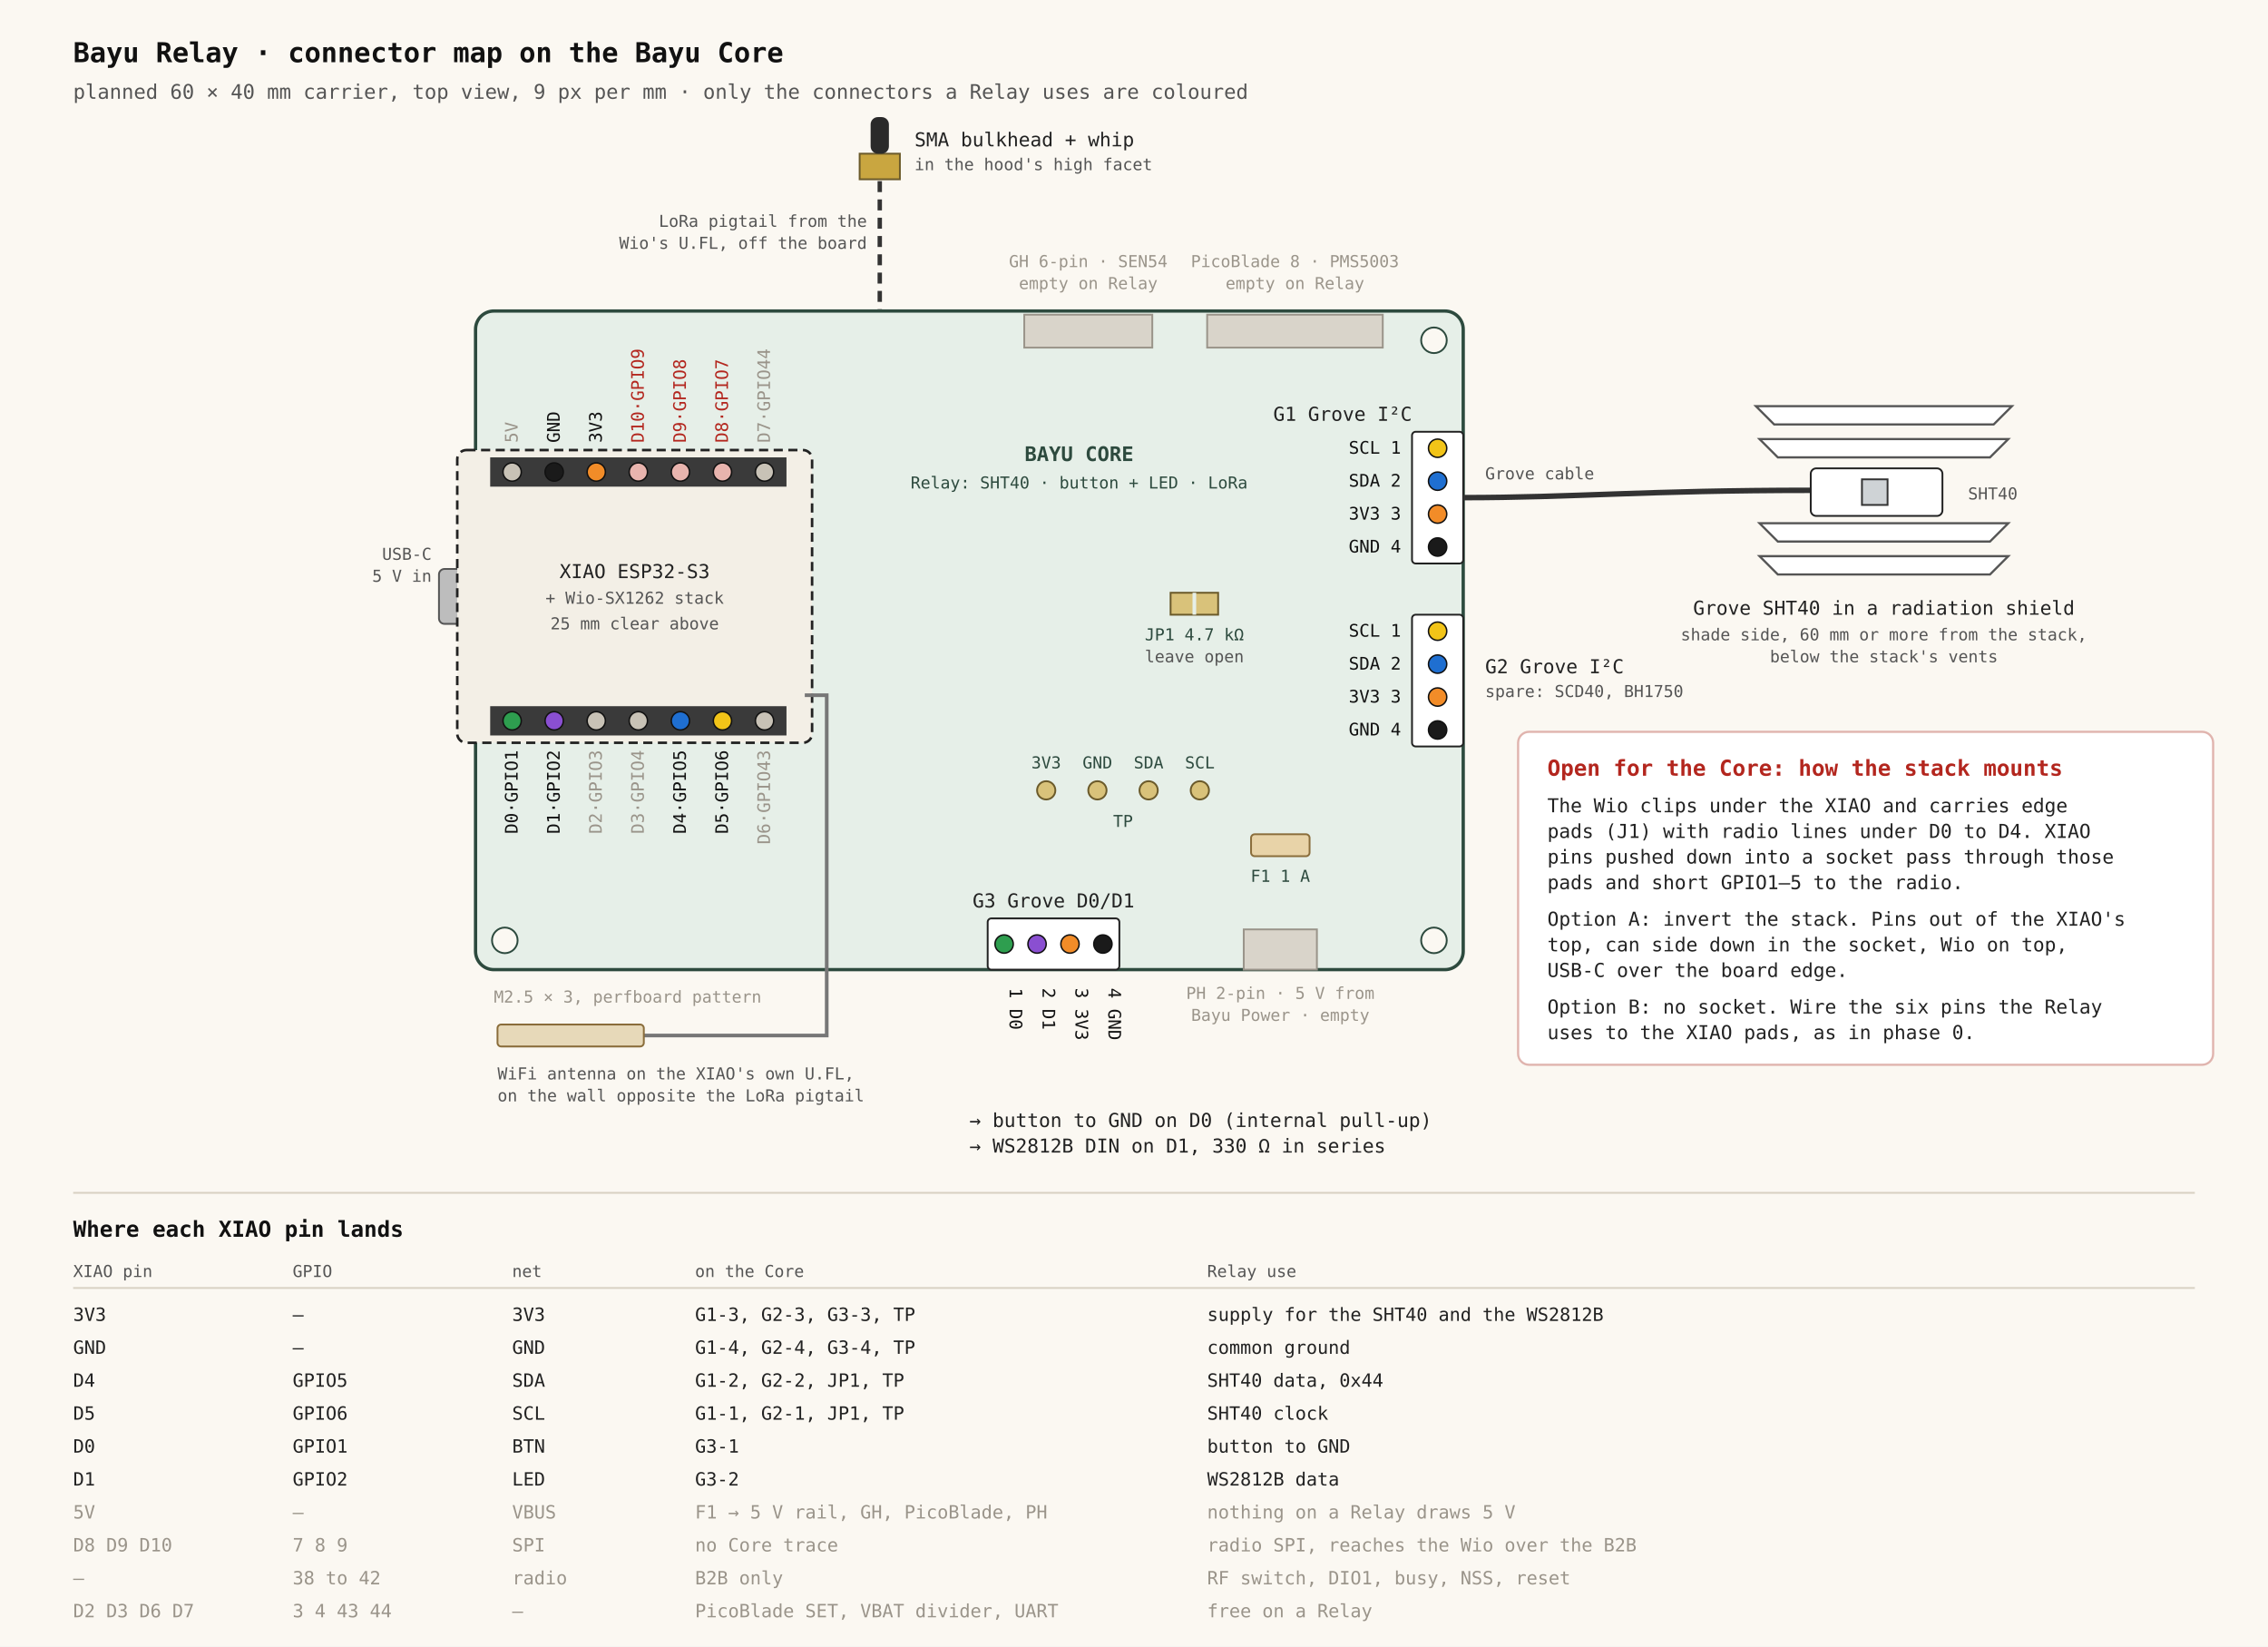
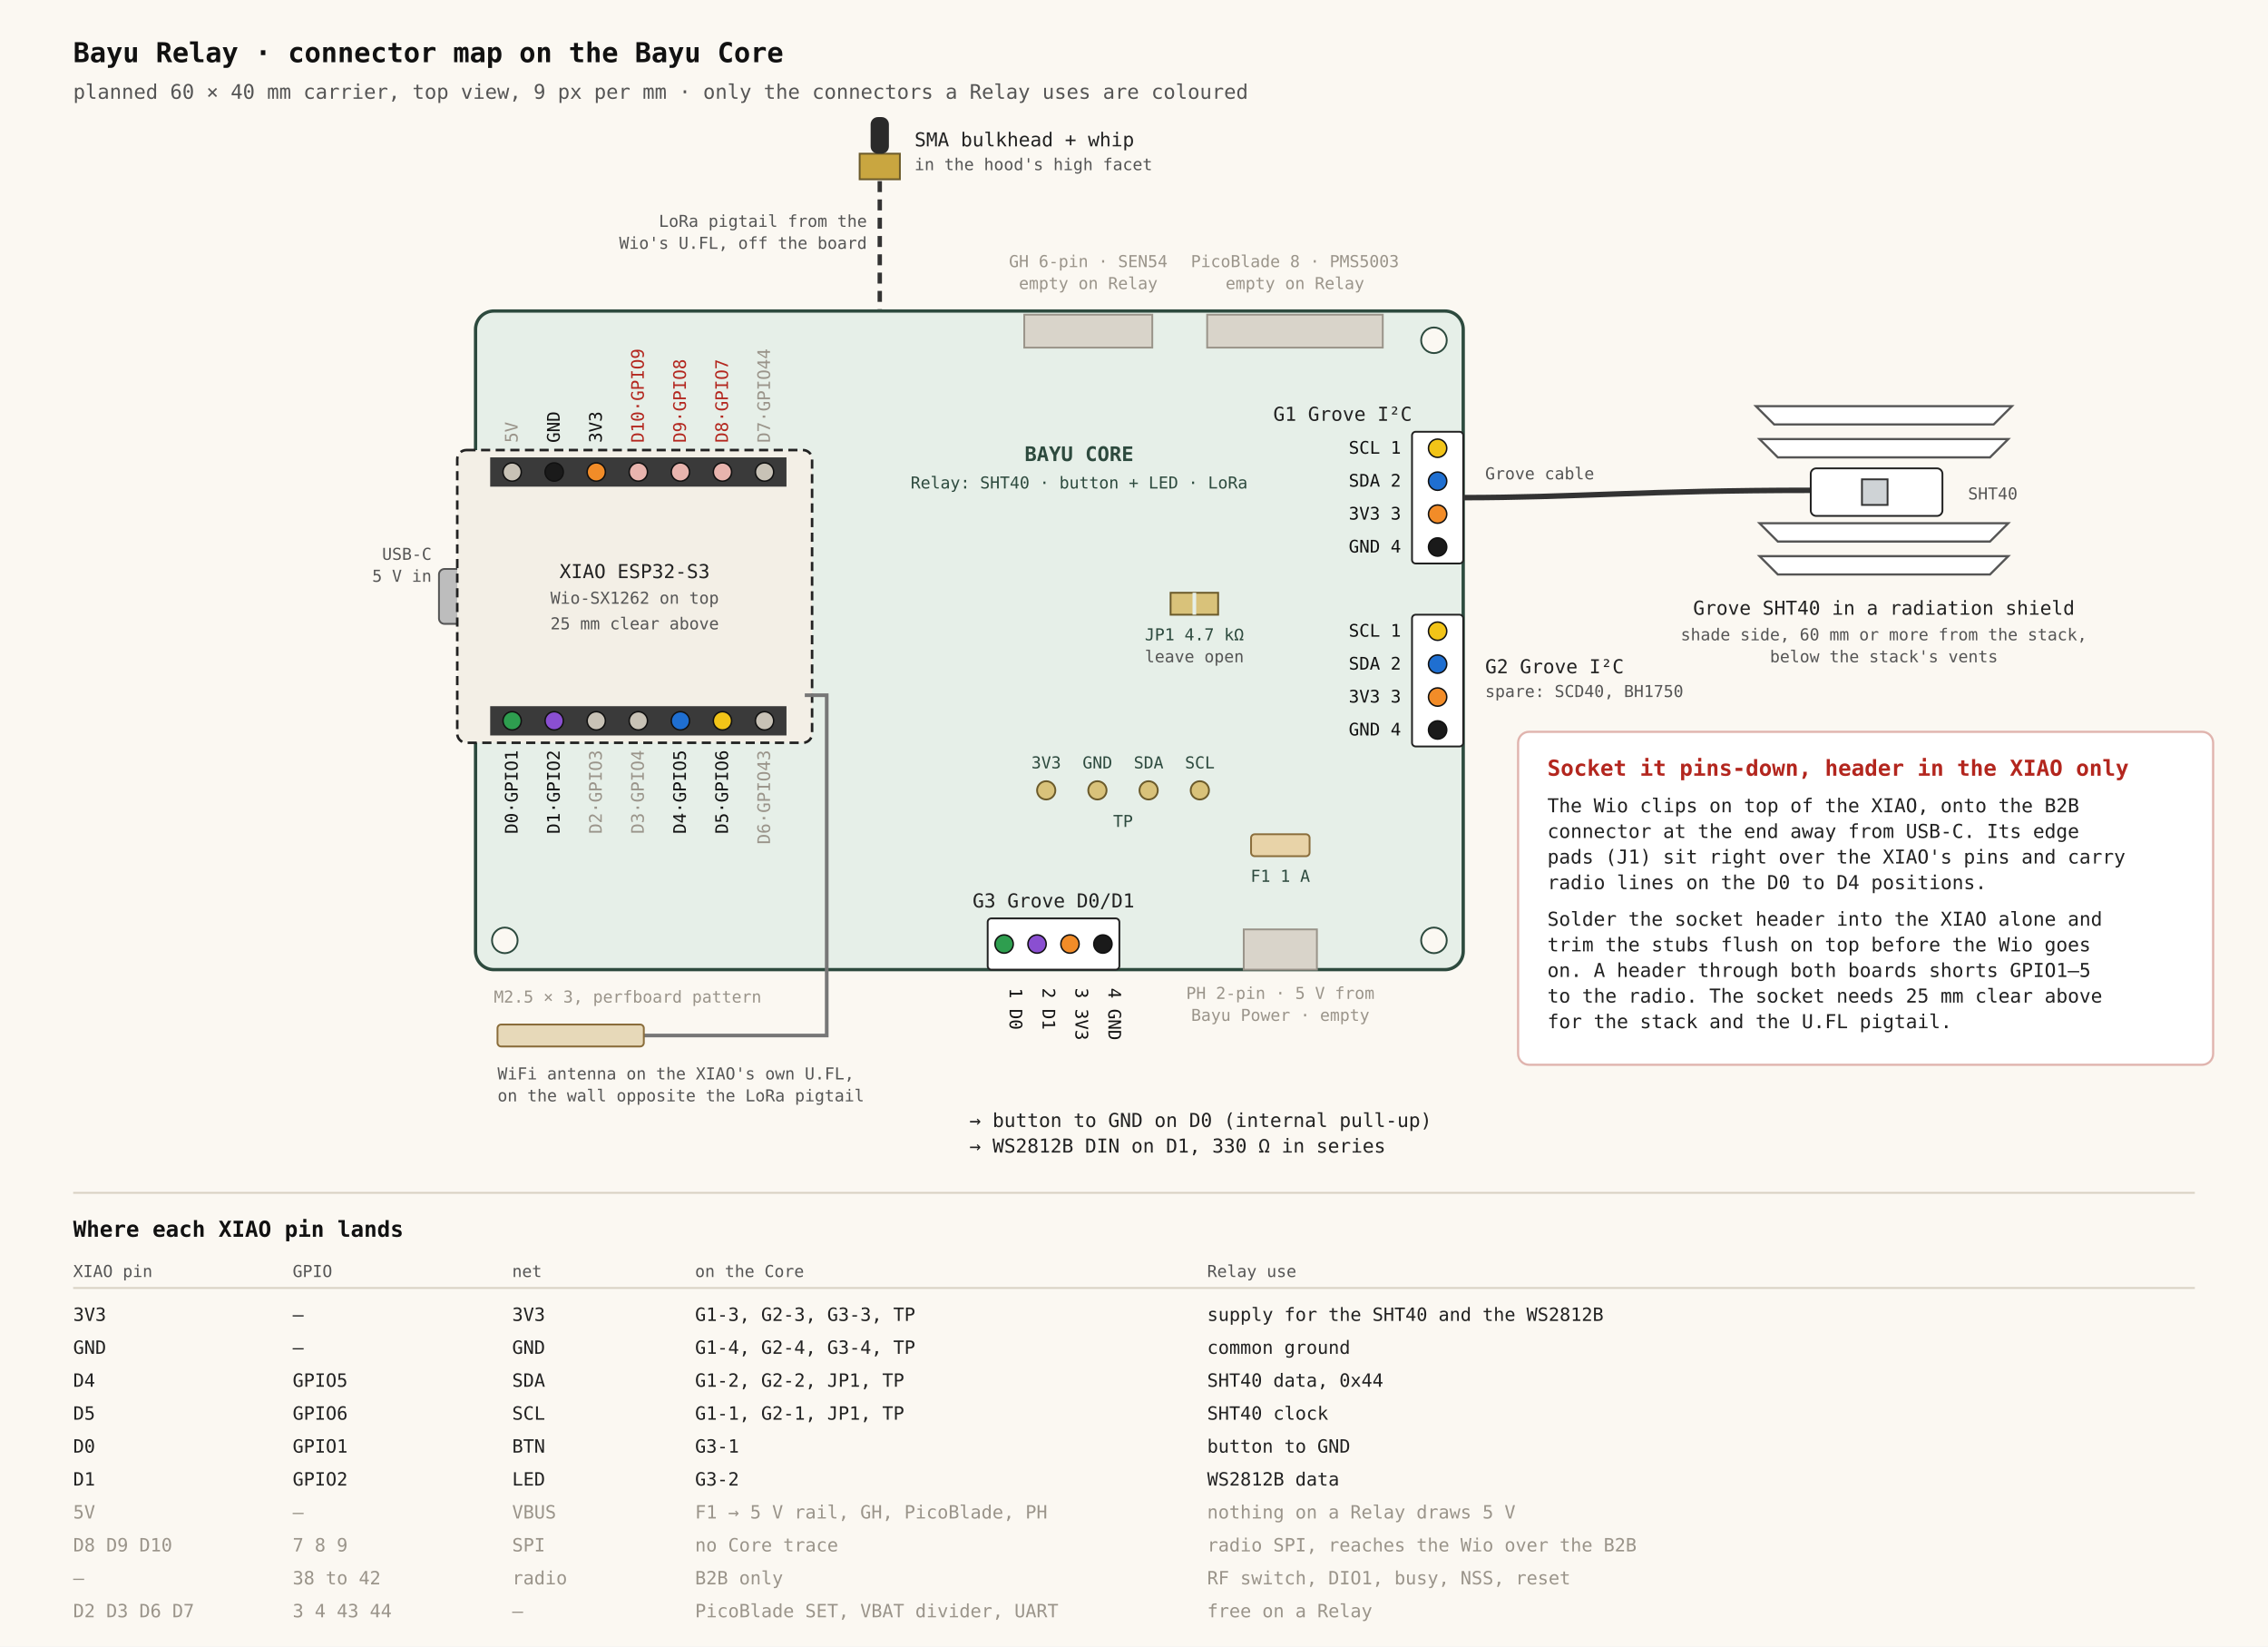
<svg xmlns="http://www.w3.org/2000/svg" viewBox="0 0 1240 900" role="img" font-family="ui-monospace, 'SF Mono', Menlo, Consolas, 'DejaVu Sans Mono', monospace">
  <style>
    .t    { font-size: 15px; font-weight: 700; fill: #111; }
    .st   { font-size: 11px; fill: #555; }
    .pin  { font-size: 9.5px; fill: #111; }
    .off  { font-size: 9.5px; fill: #9a948a; }
    .spi  { font-size: 9.5px; fill: #b3261e; }
    .lab  { font-size: 10.5px; fill: #222; }
    .sm   { font-size: 9px; fill: #555; }
    .gr   { font-size: 9px; fill: #9a948a; }
    .silk { font-size: 11px; font-weight: 700; fill: #2d4a3e; }
    .silks{ font-size: 9px; fill: #2d4a3e; }
    .warn { font-size: 10.5px; fill: #b3261e; }
    .hw   { font-size: 12px; font-weight: 700; fill: #b3261e; }
    .h    { font-size: 12px; font-weight: 700; fill: #111; }
    .row  { font-size: 10px; fill: #222; }
    .rowg { font-size: 10px; fill: #9a948a; }
  </style>
  <defs>
    <pattern id="hatch" width="6" height="6" patternUnits="userSpaceOnUse" patternTransform="rotate(45)">
      <line x1="0" y1="0" x2="0" y2="6" stroke="#9a948a" stroke-width="1.2" />
    </pattern>
  </defs>
  <rect width="1240" height="900" fill="#fbf8f2" />
  <text x="40" y="34" class="t">Bayu Relay · connector map on the Bayu Core</text>
  <text x="40" y="54" class="st">planned 60 × 40 mm carrier, top view, 9 px per mm · only the connectors a Relay uses are coloured</text>
  <rect x="470" y="84" width="22" height="14" fill="#c9a640" stroke="#6b5a2a" />
  <rect x="476" y="64" width="10" height="20" rx="4" fill="#2a2a2a" />
  <text x="500" y="80" class="lab">SMA bulkhead + whip</text>
  <text x="500" y="93" class="sm">in the hood's high facet</text>
  <path d="M444 318 H481 V98" fill="none" stroke="#333" stroke-width="2.4" stroke-dasharray="6 4" />
  <text x="474" y="124" class="sm" text-anchor="end">LoRa pigtail from the</text>
  <text x="474" y="136" class="sm" text-anchor="end">Wio's U.FL, off the board</text>
  <rect x="260" y="170" width="540" height="360" rx="10" fill="#e6efe8" stroke="#2d4a3e" stroke-width="1.8" />
  <g fill="#fbf8f2" stroke="#2d4a3e">
    <circle cx="784" cy="186" r="7" />
    <circle cx="784" cy="514" r="7" />
    <circle cx="276" cy="514" r="7" />
  </g>
  <text x="590" y="252" class="silk" text-anchor="middle">BAYU CORE</text>
  <text x="590" y="267" class="silks" text-anchor="middle">Relay: SHT40 · button + LED · LoRa</text>
  <text x="270" y="548" class="gr">M2.5 × 3, perfboard pattern</text>
  <rect x="240" y="311" width="22" height="30" rx="3" fill="#bdbdbd" stroke="#555" />
  <rect x="250" y="246" width="194" height="160" rx="5" fill="#f3efe6" stroke="#222" stroke-width="1.4" stroke-dasharray="5 3" />
  <rect x="268" y="250" width="162" height="16" fill="#3a3a3a" />
  <rect x="268" y="386" width="162" height="16" fill="#3a3a3a" />
  <text x="347" y="316" class="lab" text-anchor="middle">XIAO ESP32-S3</text>
-   <text x="347" y="330" class="sm" text-anchor="middle">+ Wio-SX1262 stack</text>
+   <text x="347" y="330" class="sm" text-anchor="middle">Wio-SX1262 on top</text>
  <text x="347" y="344" class="sm" text-anchor="middle">25 mm clear above</text>
  <text x="236" y="306" class="sm" text-anchor="end">USB-C</text>
  <text x="236" y="318" class="sm" text-anchor="end">5 V in</text>
  <g stroke="#111" stroke-width="0.8">
    <circle cx="280" cy="258" r="5" fill="#c8c2b6" />
    <circle cx="303" cy="258" r="5" fill="#1a1a1a" />
    <circle cx="326" cy="258" r="5" fill="#f28c28" />
    <circle cx="349" cy="258" r="5" fill="#e8b4ae" />
    <circle cx="372" cy="258" r="5" fill="#e8b4ae" />
    <circle cx="395" cy="258" r="5" fill="#e8b4ae" />
    <circle cx="418" cy="258" r="5" fill="#c8c2b6" />
    <circle cx="280" cy="394" r="5" fill="#2e9e4f" />
    <circle cx="303" cy="394" r="5" fill="#8a4fd1" />
    <circle cx="326" cy="394" r="5" fill="#c8c2b6" />
    <circle cx="349" cy="394" r="5" fill="#c8c2b6" />
    <circle cx="372" cy="394" r="5" fill="#1f6fd1" />
    <circle cx="395" cy="394" r="5" fill="#f2c418" />
    <circle cx="418" cy="394" r="5" fill="#c8c2b6" />
  </g>
  <g>
    <text transform="translate(283 242) rotate(-90)" class="off">5V</text>
    <text transform="translate(306 242) rotate(-90)" class="pin">GND</text>
    <text transform="translate(329 242) rotate(-90)" class="pin">3V3</text>
    <text transform="translate(352 242) rotate(-90)" class="spi">D10·GPIO9</text>
    <text transform="translate(375 242) rotate(-90)" class="spi">D9·GPIO8</text>
    <text transform="translate(398 242) rotate(-90)" class="spi">D8·GPIO7</text>
    <text transform="translate(421 242) rotate(-90)" class="off">D7·GPIO44</text>
    <text transform="translate(283 410) rotate(-90)" class="pin" text-anchor="end">D0·GPIO1</text>
    <text transform="translate(306 410) rotate(-90)" class="pin" text-anchor="end">D1·GPIO2</text>
    <text transform="translate(329 410) rotate(-90)" class="off" text-anchor="end">D2·GPIO3</text>
    <text transform="translate(352 410) rotate(-90)" class="off" text-anchor="end">D3·GPIO4</text>
    <text transform="translate(375 410) rotate(-90)" class="pin" text-anchor="end">D4·GPIO5</text>
    <text transform="translate(398 410) rotate(-90)" class="pin" text-anchor="end">D5·GPIO6</text>
    <text transform="translate(421 410) rotate(-90)" class="off" text-anchor="end">D6·GPIO43</text>
  </g>
  <path d="M440 380 H452 V566 H352" fill="none" stroke="#777" stroke-width="2" />
  <rect x="272" y="560" width="80" height="12" rx="2" fill="#e7d9b9" stroke="#8a6d3b" />
  <text x="272" y="590" class="sm">WiFi antenna on the XIAO's own U.FL,</text>
  <text x="272" y="602" class="sm">on the wall opposite the LoRa pigtail</text>
  <rect x="560" y="172" width="70" height="18" fill="#d9d4ca" stroke="#9a948a" />
  <rect x="660" y="172" width="96" height="18" fill="#d9d4ca" stroke="#9a948a" />
  <text x="595" y="146" class="gr" text-anchor="middle">GH 6-pin · SEN54</text>
  <text x="595" y="158" class="gr" text-anchor="middle">empty on Relay</text>
  <text x="708" y="146" class="gr" text-anchor="middle">PicoBlade 8 · PMS5003</text>
  <text x="708" y="158" class="gr" text-anchor="middle">empty on Relay</text>
  <rect x="772" y="236" width="28" height="72" rx="2" fill="#ffffff" stroke="#222" />
  <g stroke="#111" stroke-width="0.8">
    <circle cx="786" cy="245" r="5" fill="#f2c418" />
    <circle cx="786" cy="263" r="5" fill="#1f6fd1" />
    <circle cx="786" cy="281" r="5" fill="#f28c28" />
    <circle cx="786" cy="299" r="5" fill="#1a1a1a" />
  </g>
  <g class="pin" text-anchor="end">
    <text x="766" y="248">SCL 1</text>
    <text x="766" y="266">SDA 2</text>
    <text x="766" y="284">3V3 3</text>
    <text x="766" y="302">GND 4</text>
  </g>
  <text x="772" y="230" class="lab" text-anchor="end">G1 Grove I²C</text>
  <rect x="772" y="336" width="28" height="72" rx="2" fill="#ffffff" stroke="#222" />
  <g stroke="#111" stroke-width="0.8">
    <circle cx="786" cy="345" r="5" fill="#f2c418" />
    <circle cx="786" cy="363" r="5" fill="#1f6fd1" />
    <circle cx="786" cy="381" r="5" fill="#f28c28" />
    <circle cx="786" cy="399" r="5" fill="#1a1a1a" />
  </g>
  <g class="pin" text-anchor="end">
    <text x="766" y="348">SCL 1</text>
    <text x="766" y="366">SDA 2</text>
    <text x="766" y="384">3V3 3</text>
    <text x="766" y="402">GND 4</text>
  </g>
  <text x="812" y="368" class="lab">G2 Grove I²C</text>
  <text x="812" y="381" class="sm">spare: SCD40, BH1750</text>
  <rect x="640" y="324" width="26" height="12" fill="#d9c27a" stroke="#6b5a2a" />
  <line x1="653" y1="324" x2="653" y2="336" stroke="#e6efe8" stroke-width="2" />
  <text x="653" y="350" class="silks" text-anchor="middle">JP1 4.7 kΩ</text>
  <text x="653" y="362" class="sm" text-anchor="middle">leave open</text>
  <g fill="#d9c27a" stroke="#6b5a2a">
    <circle cx="572" cy="432" r="5" />
    <circle cx="600" cy="432" r="5" />
    <circle cx="628" cy="432" r="5" />
    <circle cx="656" cy="432" r="5" />
  </g>
  <g class="silks" text-anchor="middle">
    <text x="572" y="420">3V3</text>
    <text x="600" y="420">GND</text>
    <text x="628" y="420">SDA</text>
    <text x="656" y="420">SCL</text>
  </g>
  <text x="614" y="452" class="silks" text-anchor="middle">TP</text>
  <rect x="684" y="456" width="32" height="12" rx="2" fill="#e8d3a8" stroke="#8a6d3b" />
  <text x="700" y="482" class="silks" text-anchor="middle">F1 1 A</text>
  <rect x="680" y="508" width="40" height="22" fill="#d9d4ca" stroke="#9a948a" />
  <text x="700" y="546" class="gr" text-anchor="middle">PH 2-pin · 5 V from</text>
  <text x="700" y="558" class="gr" text-anchor="middle">Bayu Power · empty</text>
  <rect x="540" y="502" width="72" height="28" rx="2" fill="#ffffff" stroke="#222" />
  <g stroke="#111" stroke-width="0.8">
    <circle cx="549" cy="516" r="5" fill="#2e9e4f" />
    <circle cx="567" cy="516" r="5" fill="#8a4fd1" />
    <circle cx="585" cy="516" r="5" fill="#f28c28" />
    <circle cx="603" cy="516" r="5" fill="#1a1a1a" />
  </g>
  <text x="576" y="496" class="lab" text-anchor="middle">G3 Grove D0/D1</text>
  <g class="pin">
    <text transform="translate(552 540) rotate(90)">1 D0</text>
    <text transform="translate(570 540) rotate(90)">2 D1</text>
    <text transform="translate(588 540) rotate(90)">3 3V3</text>
    <text transform="translate(606 540) rotate(90)">4 GND</text>
  </g>
  <text x="530" y="616" class="lab">→ button to GND on D0 (internal pull-up)</text>
  <text x="530" y="630" class="lab">→ WS2812B DIN on D1, 330 Ω in series</text>
  <path d="M800 272 C860 272 900 268 990 268" fill="none" stroke="#333" stroke-width="3" />
  <text x="812" y="262" class="sm">Grove cable</text>
  <g fill="#ffffff" stroke="#555" stroke-width="1.2">
    <path d="M960 222 H1100 L1090 232 H970 Z" />
    <path d="M962 240 H1098 L1088 250 H972 Z" />
    <path d="M962 286 H1098 L1088 296 H972 Z" />
    <path d="M962 304 H1098 L1088 314 H972 Z" />
  </g>
  <rect x="990" y="256" width="72" height="26" rx="3" fill="#ffffff" stroke="#222" />
  <rect x="1018" y="262" width="14" height="14" fill="#cfd3d6" stroke="#333" />
  <text x="1076" y="273" class="sm">SHT40</text>
  <text x="1030" y="336" class="lab" text-anchor="middle">Grove SHT40 in a radiation shield</text>
  <text x="1030" y="350" class="sm" text-anchor="middle">shade side, 60 mm or more from the stack,</text>
  <text x="1030" y="362" class="sm" text-anchor="middle">below the stack's vents</text>
  <rect x="830" y="400" width="380" height="182" rx="6" fill="#ffffff" stroke="#e0b4ae" stroke-width="1.2" />
-   <text x="846" y="424" class="hw">Open for the Core: how the stack mounts</text>
-   <text x="846" y="444" class="lab">The Wio clips under the XIAO and carries edge</text>
-   <text x="846" y="458" class="lab">pads (J1) with radio lines under D0 to D4. XIAO</text>
-   <text x="846" y="472" class="lab">pins pushed down into a socket pass through those</text>
-   <text x="846" y="486" class="lab">pads and short GPIO1–5 to the radio.</text>
-   <text x="846" y="506" class="lab">Option A: invert the stack. Pins out of the XIAO's</text>
-   <text x="846" y="520" class="lab">top, can side down in the socket, Wio on top,</text>
-   <text x="846" y="534" class="lab">USB-C over the board edge.</text>
-   <text x="846" y="554" class="lab">Option B: no socket. Wire the six pins the Relay</text>
-   <text x="846" y="568" class="lab">uses to the XIAO pads, as in phase 0.</text>
+   <text x="846" y="424" class="hw">Socket it pins-down, header in the XIAO only</text>
+   <text x="846" y="444" class="lab">The Wio clips on top of the XIAO, onto the B2B</text>
+   <text x="846" y="458" class="lab">connector at the end away from USB-C. Its edge</text>
+   <text x="846" y="472" class="lab">pads (J1) sit right over the XIAO's pins and carry</text>
+   <text x="846" y="486" class="lab">radio lines on the D0 to D4 positions.</text>
+   <text x="846" y="506" class="lab">Solder the socket header into the XIAO alone and</text>
+   <text x="846" y="520" class="lab">trim the stubs flush on top before the Wio goes</text>
+   <text x="846" y="534" class="lab">on. A header through both boards shorts GPIO1–5</text>
+   <text x="846" y="548" class="lab">to the radio. The socket needs 25 mm clear above</text>
+   <text x="846" y="562" class="lab">for the stack and the U.FL pigtail.</text>
  <line x1="40" y1="652" x2="1200" y2="652" stroke="#d8d1c3" />
  <text x="40" y="676" class="h">Where each XIAO pin lands</text>
  <g class="sm">
    <text x="40" y="698">XIAO pin</text>
    <text x="160" y="698">GPIO</text>
    <text x="280" y="698">net</text>
    <text x="380" y="698">on the Core</text>
    <text x="660" y="698">Relay use</text>
  </g>
  <line x1="40" y1="704" x2="1200" y2="704" stroke="#d8d1c3" />
  <g class="row">
    <text x="40" y="722">3V3</text>
    <text x="160" y="722">—</text>
    <text x="280" y="722">3V3</text>
    <text x="380" y="722">G1-3, G2-3, G3-3, TP</text>
    <text x="660" y="722">supply for the SHT40 and the WS2812B</text>
    <text x="40" y="740">GND</text>
    <text x="160" y="740">—</text>
    <text x="280" y="740">GND</text>
    <text x="380" y="740">G1-4, G2-4, G3-4, TP</text>
    <text x="660" y="740">common ground</text>
    <text x="40" y="758">D4</text>
    <text x="160" y="758">GPIO5</text>
    <text x="280" y="758">SDA</text>
    <text x="380" y="758">G1-2, G2-2, JP1, TP</text>
    <text x="660" y="758">SHT40 data, 0x44</text>
    <text x="40" y="776">D5</text>
    <text x="160" y="776">GPIO6</text>
    <text x="280" y="776">SCL</text>
    <text x="380" y="776">G1-1, G2-1, JP1, TP</text>
    <text x="660" y="776">SHT40 clock</text>
    <text x="40" y="794">D0</text>
    <text x="160" y="794">GPIO1</text>
    <text x="280" y="794">BTN</text>
    <text x="380" y="794">G3-1</text>
    <text x="660" y="794">button to GND</text>
    <text x="40" y="812">D1</text>
    <text x="160" y="812">GPIO2</text>
    <text x="280" y="812">LED</text>
    <text x="380" y="812">G3-2</text>
    <text x="660" y="812">WS2812B data</text>
  </g>
  <g class="rowg">
    <text x="40" y="830">5V</text>
    <text x="160" y="830">—</text>
    <text x="280" y="830">VBUS</text>
    <text x="380" y="830">F1 → 5 V rail, GH, PicoBlade, PH</text>
    <text x="660" y="830">nothing on a Relay draws 5 V</text>
    <text x="40" y="848">D8 D9 D10</text>
    <text x="160" y="848">7 8 9</text>
    <text x="280" y="848">SPI</text>
    <text x="380" y="848">no Core trace</text>
    <text x="660" y="848">radio SPI, reaches the Wio over the B2B</text>
    <text x="40" y="866">—</text>
    <text x="160" y="866">38 to 42</text>
    <text x="280" y="866">radio</text>
    <text x="380" y="866">B2B only</text>
    <text x="660" y="866">RF switch, DIO1, busy, NSS, reset</text>
    <text x="40" y="884">D2 D3 D6 D7</text>
    <text x="160" y="884">3 4 43 44</text>
    <text x="280" y="884">—</text>
    <text x="380" y="884">PicoBlade SET, VBAT divider, UART</text>
    <text x="660" y="884">free on a Relay</text>
  </g>
</svg>
